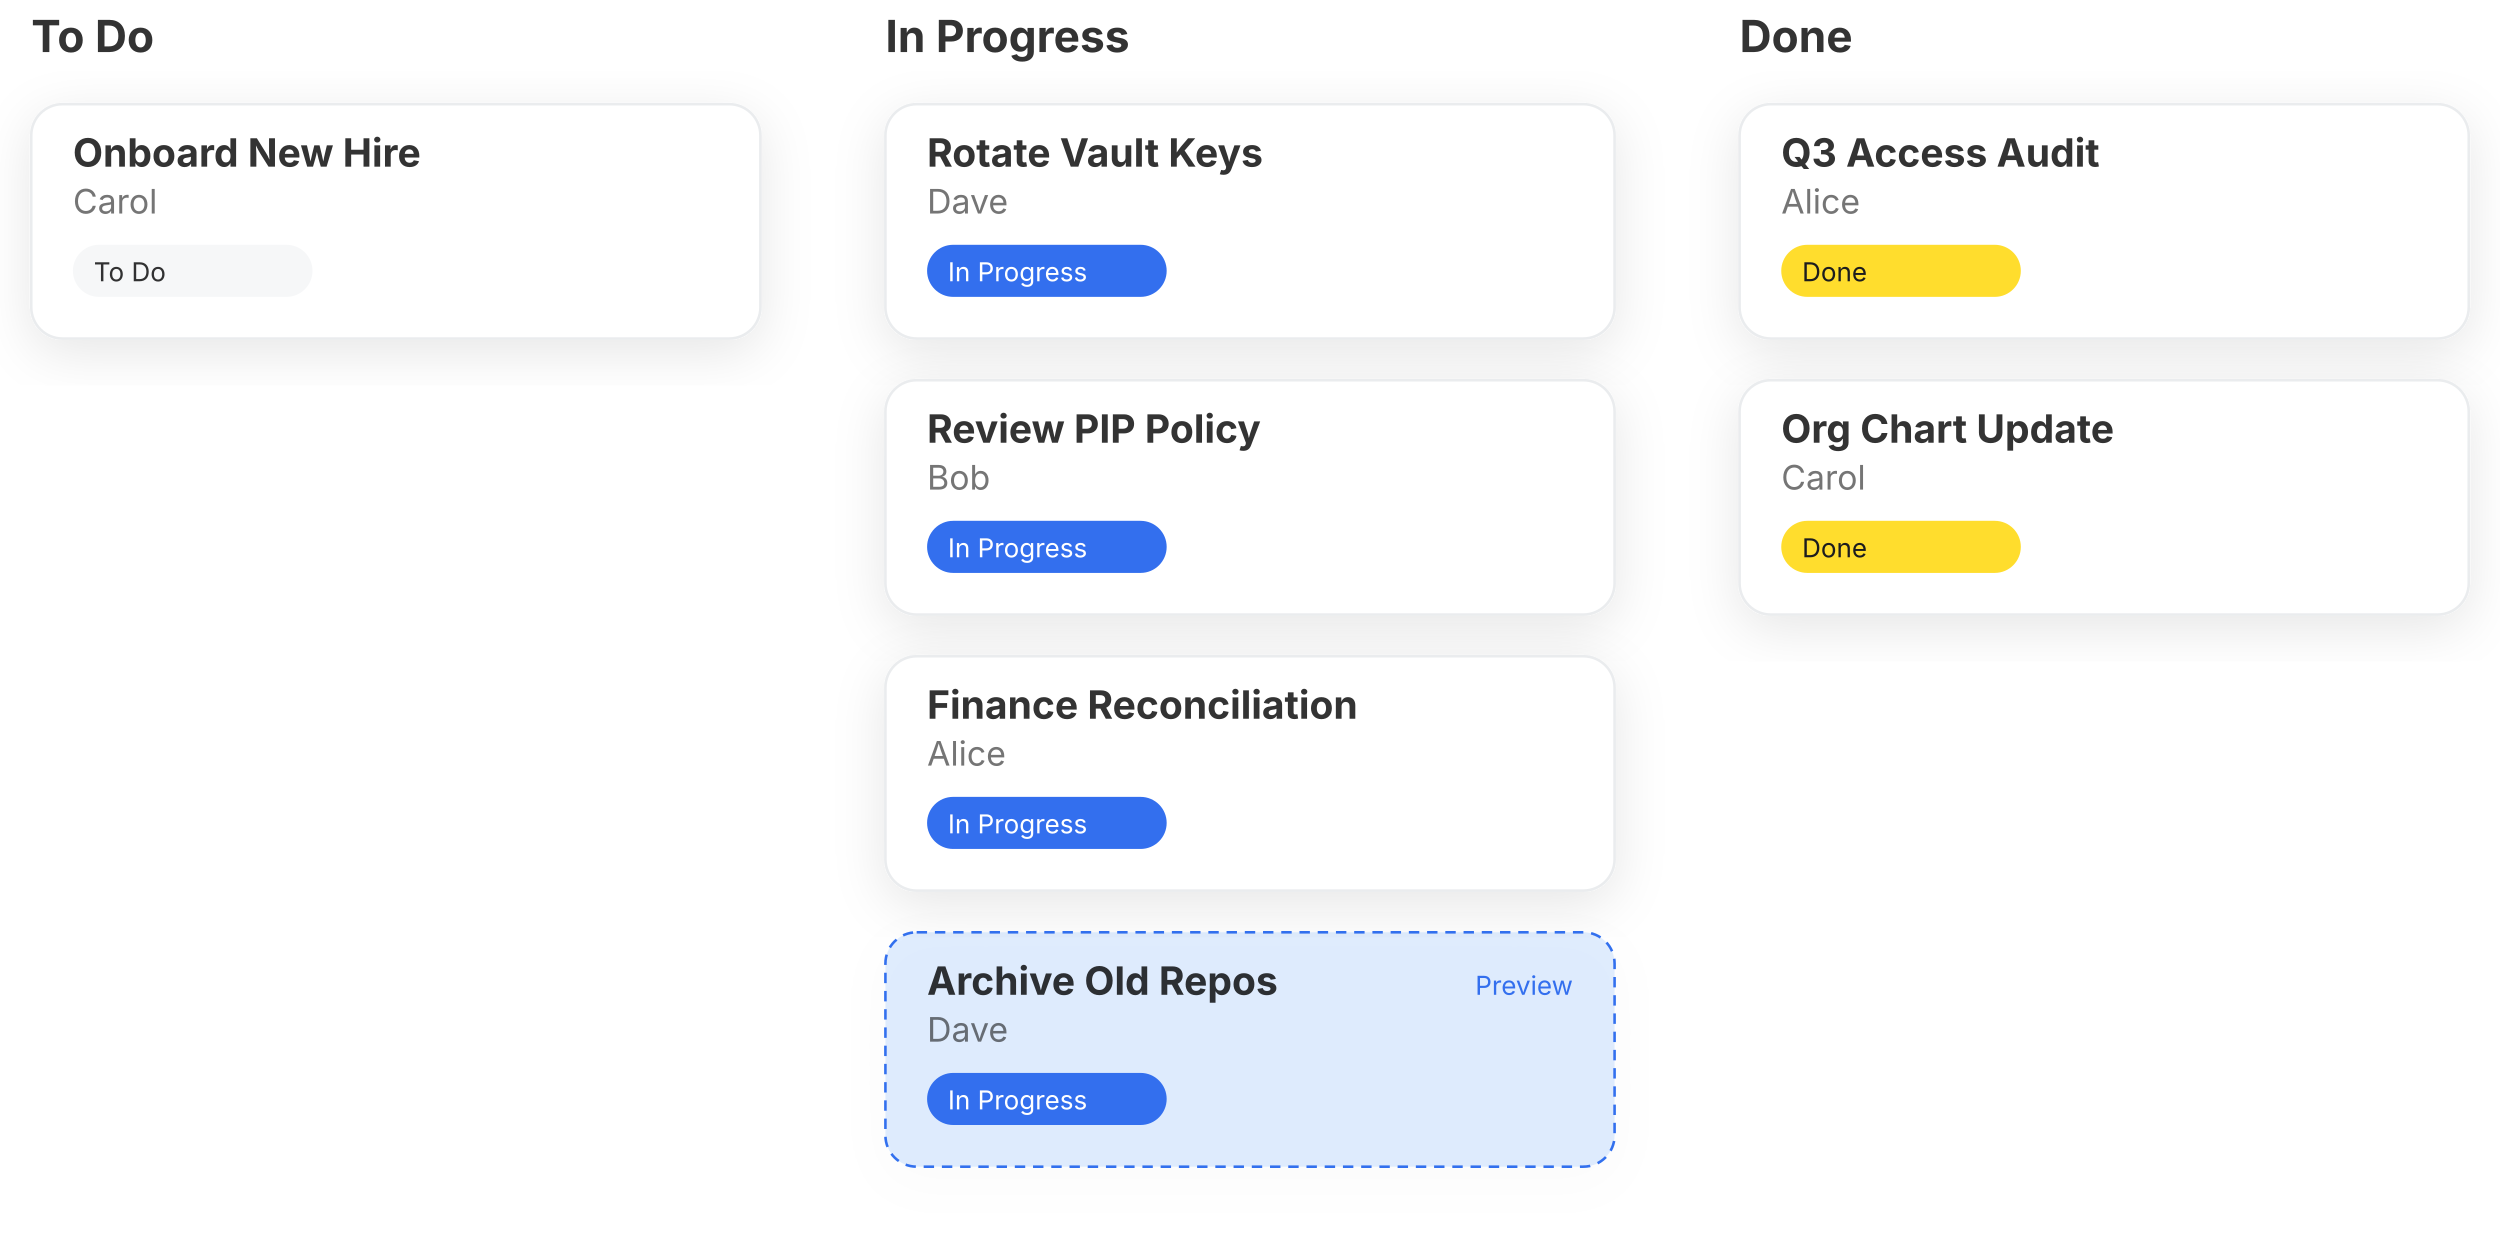
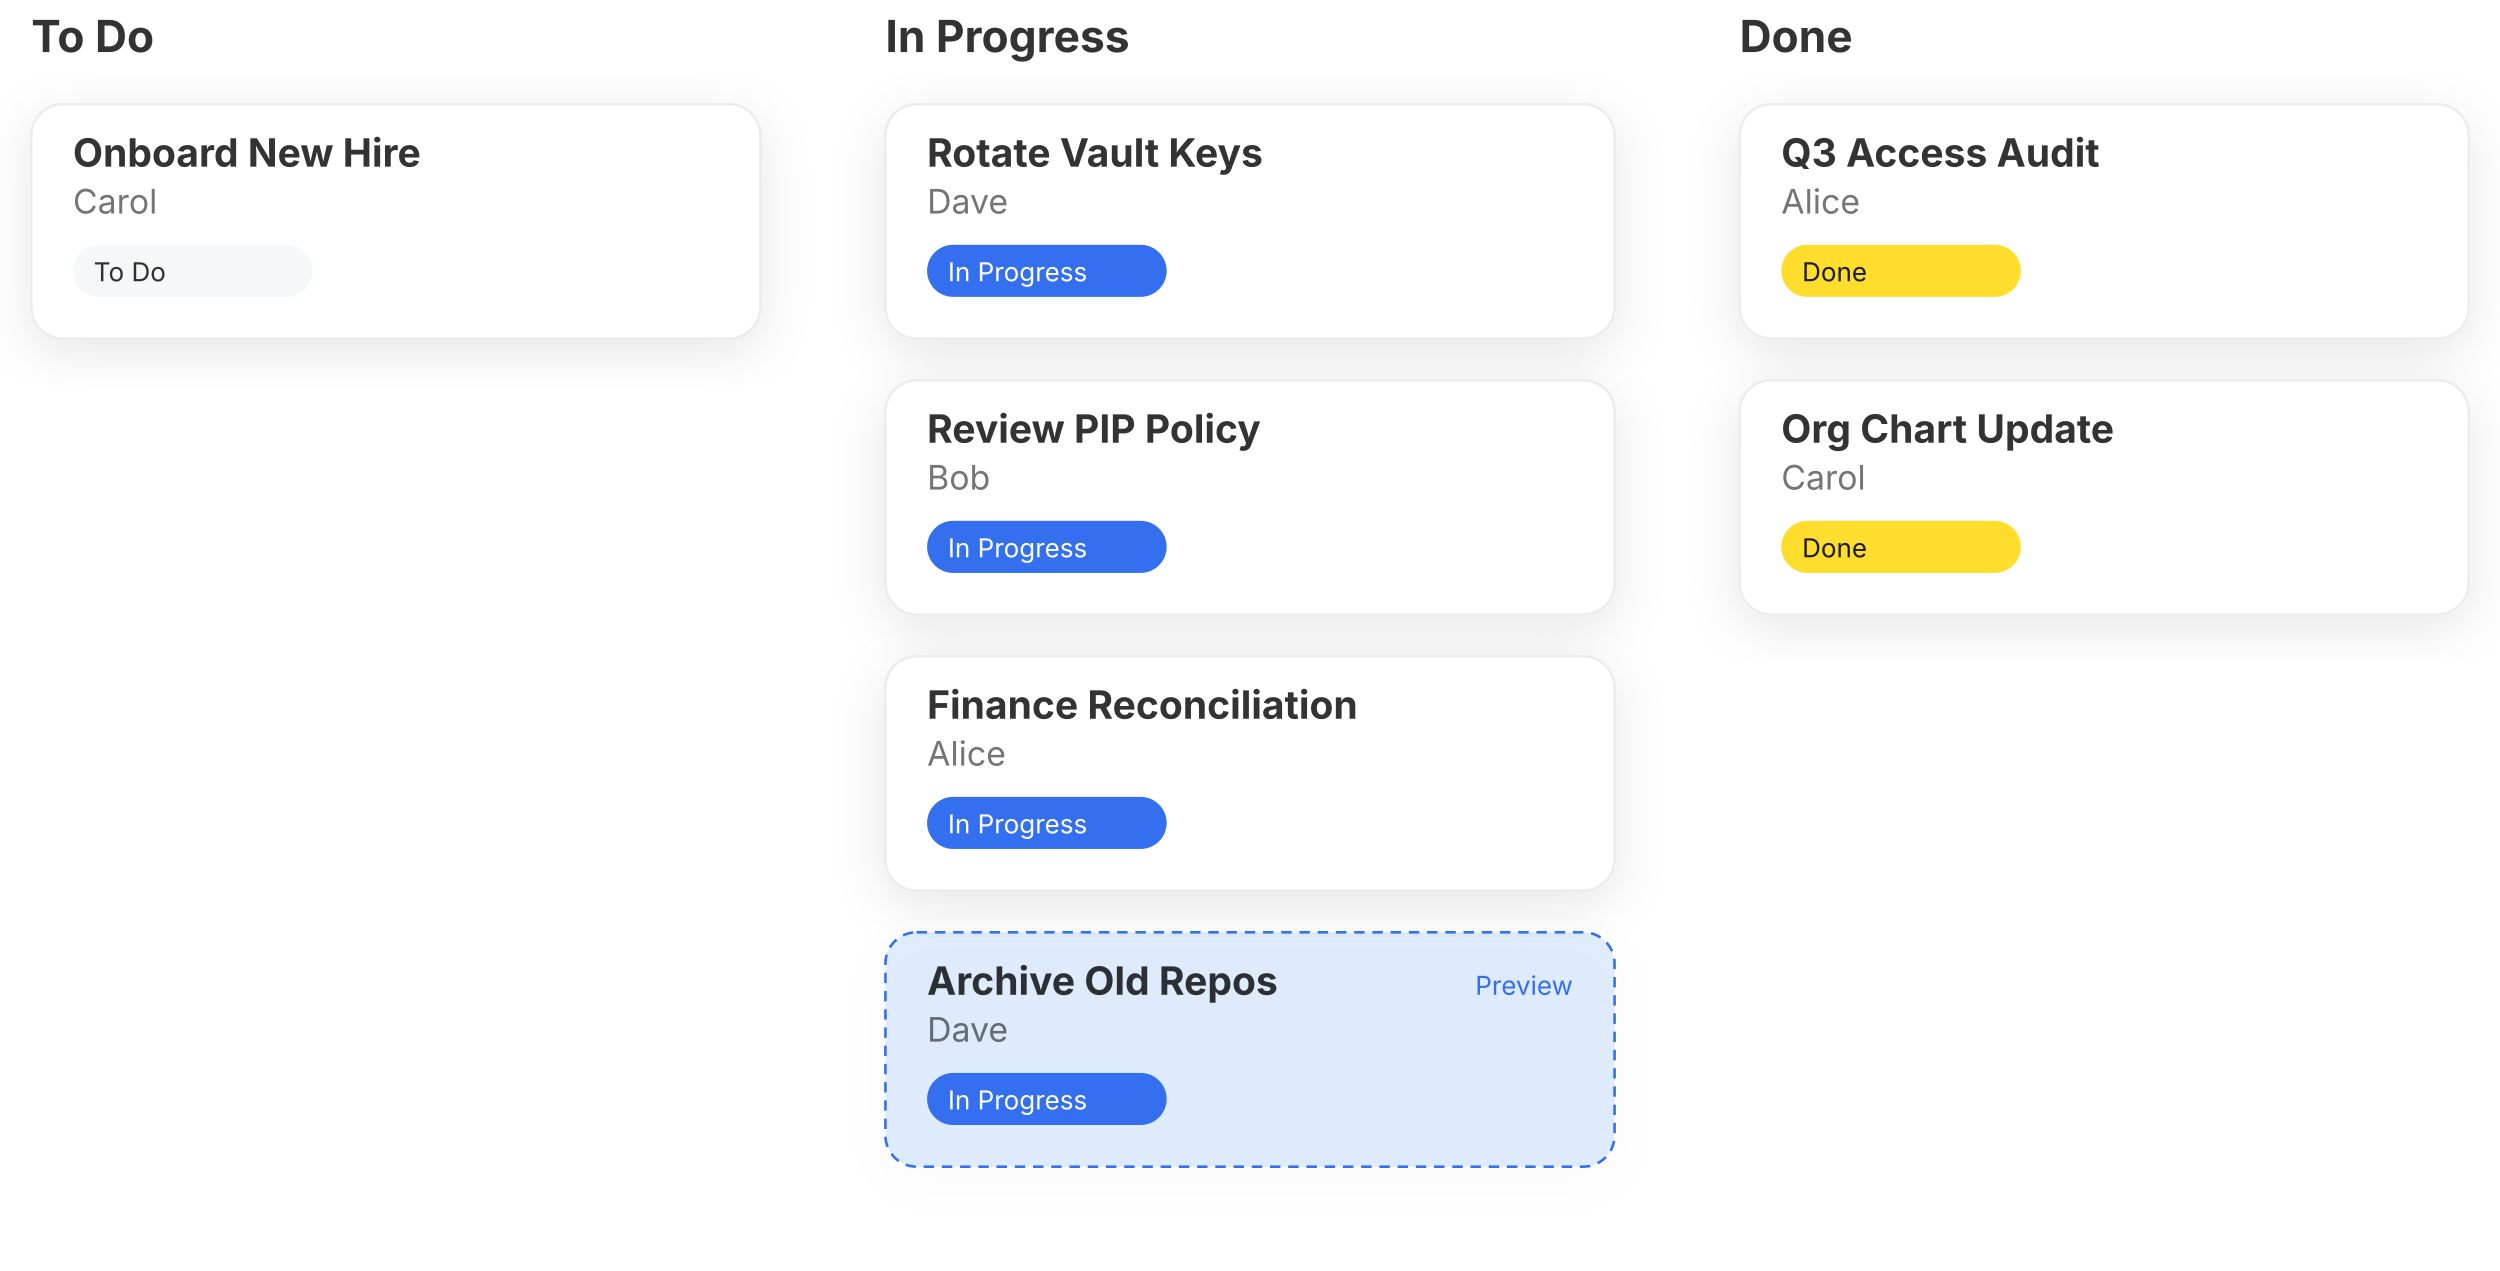
- <svg xmlns="http://www.w3.org/2000/svg" viewBox="0 0 960 480" role="img" data-vi-canvas="1" font-family="Inter, Roboto, system-ui, sans-serif" aria-label="The task board with one card previewed in a new column, marked as a preview, not a fact.">
+ <svg xmlns="http://www.w3.org/2000/svg" viewBox="0 0 960 488" role="img" data-vi-canvas="1" font-family="Inter, Roboto, system-ui, sans-serif" aria-label="The task board with one card previewed in a new column, marked as a preview, not a fact.">
  <filter id="soft-shadow" x="-20%" y="-20%" width="140%" height="140%">
    <feDropShadow dx="0" dy="5" stdDeviation="10" flood-color="#000000" flood-opacity="0.10" />
  </filter>
  <g transform="translate(12, 0)">
    <g transform="translate(0, 0)">
      <text x="0" y="20" text-anchor="start" fill="var(--vi-text-primary, rgba(0,0,0,0.80))" font-weight="700" font-size="17">To Do</text>
    </g>
    <g transform="translate(0, 40)">
      <g filter="url(#soft-shadow)">
        <rect x="0" width="280" height="90" rx="12" fill="var(--vi-surface-card, #FFFFFF)" stroke="var(--vi-line, #EAECEE)" stroke-width="1" />
      </g>
      <g transform="translate(16, 0)">
        <text x="0" y="24" text-anchor="start" fill="var(--vi-text-primary, rgba(0,0,0,0.80))" font-weight="700" font-size="15">Onboard New Hire</text>
      </g>
      <g transform="translate(16, 0)">
        <text x="0" y="42" text-anchor="start" fill="var(--vi-text-secondary, rgba(0,0,0,0.54))" font-weight="400" font-size="13">Carol</text>
      </g>
      <g transform="translate(16, 0)">
        <g transform="translate(0, 54)">
          <rect x="0" width="92" height="20" rx="10" fill="var(--vi-surface-track, #F6F7F8)" />
          <g transform="translate(8, 0)">
            <text x="0" y="14" text-anchor="start" fill="var(--vi-text-primary, rgba(0,0,0,0.80))" font-weight="400" font-size="10">To Do</text>
          </g>
        </g>
      </g>
    </g>
    <g transform="translate(0, 146)">
</g>
    <g transform="translate(0, 252)">
</g>
    <g transform="translate(0, 358)">
</g>
  </g>
  <g transform="translate(340, 0)">
    <g transform="translate(0, 0)">
      <text x="0" y="20" text-anchor="start" fill="var(--vi-text-primary, rgba(0,0,0,0.80))" font-weight="700" font-size="17">In Progress</text>
    </g>
    <g transform="translate(0, 40)">
      <g filter="url(#soft-shadow)">
        <rect x="0" width="280" height="90" rx="12" fill="var(--vi-surface-card, #FFFFFF)" stroke="var(--vi-line, #EAECEE)" stroke-width="1" />
      </g>
      <g transform="translate(16, 0)">
        <text x="0" y="24" text-anchor="start" fill="var(--vi-text-primary, rgba(0,0,0,0.80))" font-weight="700" font-size="15">Rotate Vault Keys</text>
      </g>
      <g transform="translate(16, 0)">
        <text x="0" y="42" text-anchor="start" fill="var(--vi-text-secondary, rgba(0,0,0,0.54))" font-weight="400" font-size="13">Dave</text>
      </g>
      <g transform="translate(16, 0)">
        <g transform="translate(0, 54)">
          <rect x="0" width="92" height="20" rx="10" fill="var(--vi-action, #336FEE)" />
          <g transform="translate(8, 0)">
            <text x="0" y="14" text-anchor="start" fill="var(--vi-on-action, #FFFFFF)" font-weight="400" font-size="10">In Progress</text>
          </g>
        </g>
      </g>
    </g>
    <g transform="translate(0, 146)">
      <g filter="url(#soft-shadow)">
        <rect x="0" width="280" height="90" rx="12" fill="var(--vi-surface-card, #FFFFFF)" stroke="var(--vi-line, #EAECEE)" stroke-width="1" />
      </g>
      <g transform="translate(16, 0)">
        <text x="0" y="24" text-anchor="start" fill="var(--vi-text-primary, rgba(0,0,0,0.80))" font-weight="700" font-size="15">Review PIP Policy</text>
      </g>
      <g transform="translate(16, 0)">
        <text x="0" y="42" text-anchor="start" fill="var(--vi-text-secondary, rgba(0,0,0,0.54))" font-weight="400" font-size="13">Bob</text>
      </g>
      <g transform="translate(16, 0)">
        <g transform="translate(0, 54)">
          <rect x="0" width="92" height="20" rx="10" fill="var(--vi-action, #336FEE)" />
          <g transform="translate(8, 0)">
            <text x="0" y="14" text-anchor="start" fill="var(--vi-on-action, #FFFFFF)" font-weight="400" font-size="10">In Progress</text>
          </g>
        </g>
      </g>
    </g>
    <g transform="translate(0, 252)">
      <g filter="url(#soft-shadow)">
        <rect x="0" width="280" height="90" rx="12" fill="var(--vi-surface-card, #FFFFFF)" stroke="var(--vi-line, #EAECEE)" stroke-width="1" />
      </g>
      <g transform="translate(16, 0)">
        <text x="0" y="24" text-anchor="start" fill="var(--vi-text-primary, rgba(0,0,0,0.80))" font-weight="700" font-size="15">Finance Reconciliation</text>
      </g>
      <g transform="translate(16, 0)">
        <text x="0" y="42" text-anchor="start" fill="var(--vi-text-secondary, rgba(0,0,0,0.54))" font-weight="400" font-size="13">Alice</text>
      </g>
      <g transform="translate(16, 0)">
        <g transform="translate(0, 54)">
          <rect x="0" width="92" height="20" rx="10" fill="var(--vi-action, #336FEE)" />
          <g transform="translate(8, 0)">
            <text x="0" y="14" text-anchor="start" fill="var(--vi-on-action, #FFFFFF)" font-weight="400" font-size="10">In Progress</text>
          </g>
        </g>
      </g>
    </g>
    <g transform="translate(0, 358)">
      <g filter="url(#soft-shadow)">
        <rect x="0" width="280" height="90" rx="12" fill="rgba(66,139,249,0.16)" stroke="var(--vi-action, #336FEE)" stroke-width="1" stroke-dasharray="4 3" />
      </g>
      <g transform="translate(16, 0)">
        <text x="0" y="24" text-anchor="start" fill="var(--vi-text-primary, rgba(0,0,0,0.80))" font-weight="700" font-size="15">Archive Old Repos</text>
      </g>
      <g transform="translate(16, 0)">
        <text x="0" y="42" text-anchor="start" fill="var(--vi-text-secondary, rgba(0,0,0,0.54))" font-weight="400" font-size="13">Dave</text>
      </g>
      <g transform="translate(16, 0)">
        <g transform="translate(0, 54)">
          <rect x="0" width="92" height="20" rx="10" fill="var(--vi-action, #336FEE)" />
          <g transform="translate(8, 0)">
            <text x="0" y="14" text-anchor="start" fill="var(--vi-on-action, #FFFFFF)" font-weight="400" font-size="10">In Progress</text>
          </g>
        </g>
      </g>
      <g transform="translate(16, 0)">
        <text x="248" y="24" text-anchor="end" fill="var(--vi-action, #336FEE)" font-weight="400" font-size="10">Preview</text>
      </g>
    </g>
  </g>
  <g transform="translate(668, 0)">
    <g transform="translate(0, 0)">
      <text x="0" y="20" text-anchor="start" fill="var(--vi-text-primary, rgba(0,0,0,0.80))" font-weight="700" font-size="17">Done</text>
    </g>
    <g transform="translate(0, 40)">
      <g filter="url(#soft-shadow)">
        <rect x="0" width="280" height="90" rx="12" fill="var(--vi-surface-card, #FFFFFF)" stroke="var(--vi-line, #EAECEE)" stroke-width="1" />
      </g>
      <g transform="translate(16, 0)">
        <text x="0" y="24" text-anchor="start" fill="var(--vi-text-primary, rgba(0,0,0,0.80))" font-weight="700" font-size="15">Q3 Access Audit</text>
      </g>
      <g transform="translate(16, 0)">
        <text x="0" y="42" text-anchor="start" fill="var(--vi-text-secondary, rgba(0,0,0,0.54))" font-weight="400" font-size="13">Alice</text>
      </g>
      <g transform="translate(16, 0)">
        <g transform="translate(0, 54)">
          <rect x="0" width="92" height="20" rx="10" fill="var(--vi-accent, #FFDD2D)" />
          <g transform="translate(8, 0)">
            <text x="0" y="14" text-anchor="start" fill="var(--vi-on-accent, #1C1C1E)" font-weight="400" font-size="10">Done</text>
          </g>
        </g>
      </g>
    </g>
    <g transform="translate(0, 146)">
      <g filter="url(#soft-shadow)">
        <rect x="0" width="280" height="90" rx="12" fill="var(--vi-surface-card, #FFFFFF)" stroke="var(--vi-line, #EAECEE)" stroke-width="1" />
      </g>
      <g transform="translate(16, 0)">
        <text x="0" y="24" text-anchor="start" fill="var(--vi-text-primary, rgba(0,0,0,0.80))" font-weight="700" font-size="15">Org Chart Update</text>
      </g>
      <g transform="translate(16, 0)">
        <text x="0" y="42" text-anchor="start" fill="var(--vi-text-secondary, rgba(0,0,0,0.54))" font-weight="400" font-size="13">Carol</text>
      </g>
      <g transform="translate(16, 0)">
        <g transform="translate(0, 54)">
          <rect x="0" width="92" height="20" rx="10" fill="var(--vi-accent, #FFDD2D)" />
          <g transform="translate(8, 0)">
            <text x="0" y="14" text-anchor="start" fill="var(--vi-on-accent, #1C1C1E)" font-weight="400" font-size="10">Done</text>
          </g>
        </g>
      </g>
    </g>
    <g transform="translate(0, 252)">
</g>
    <g transform="translate(0, 358)">
</g>
  </g>
</svg>
